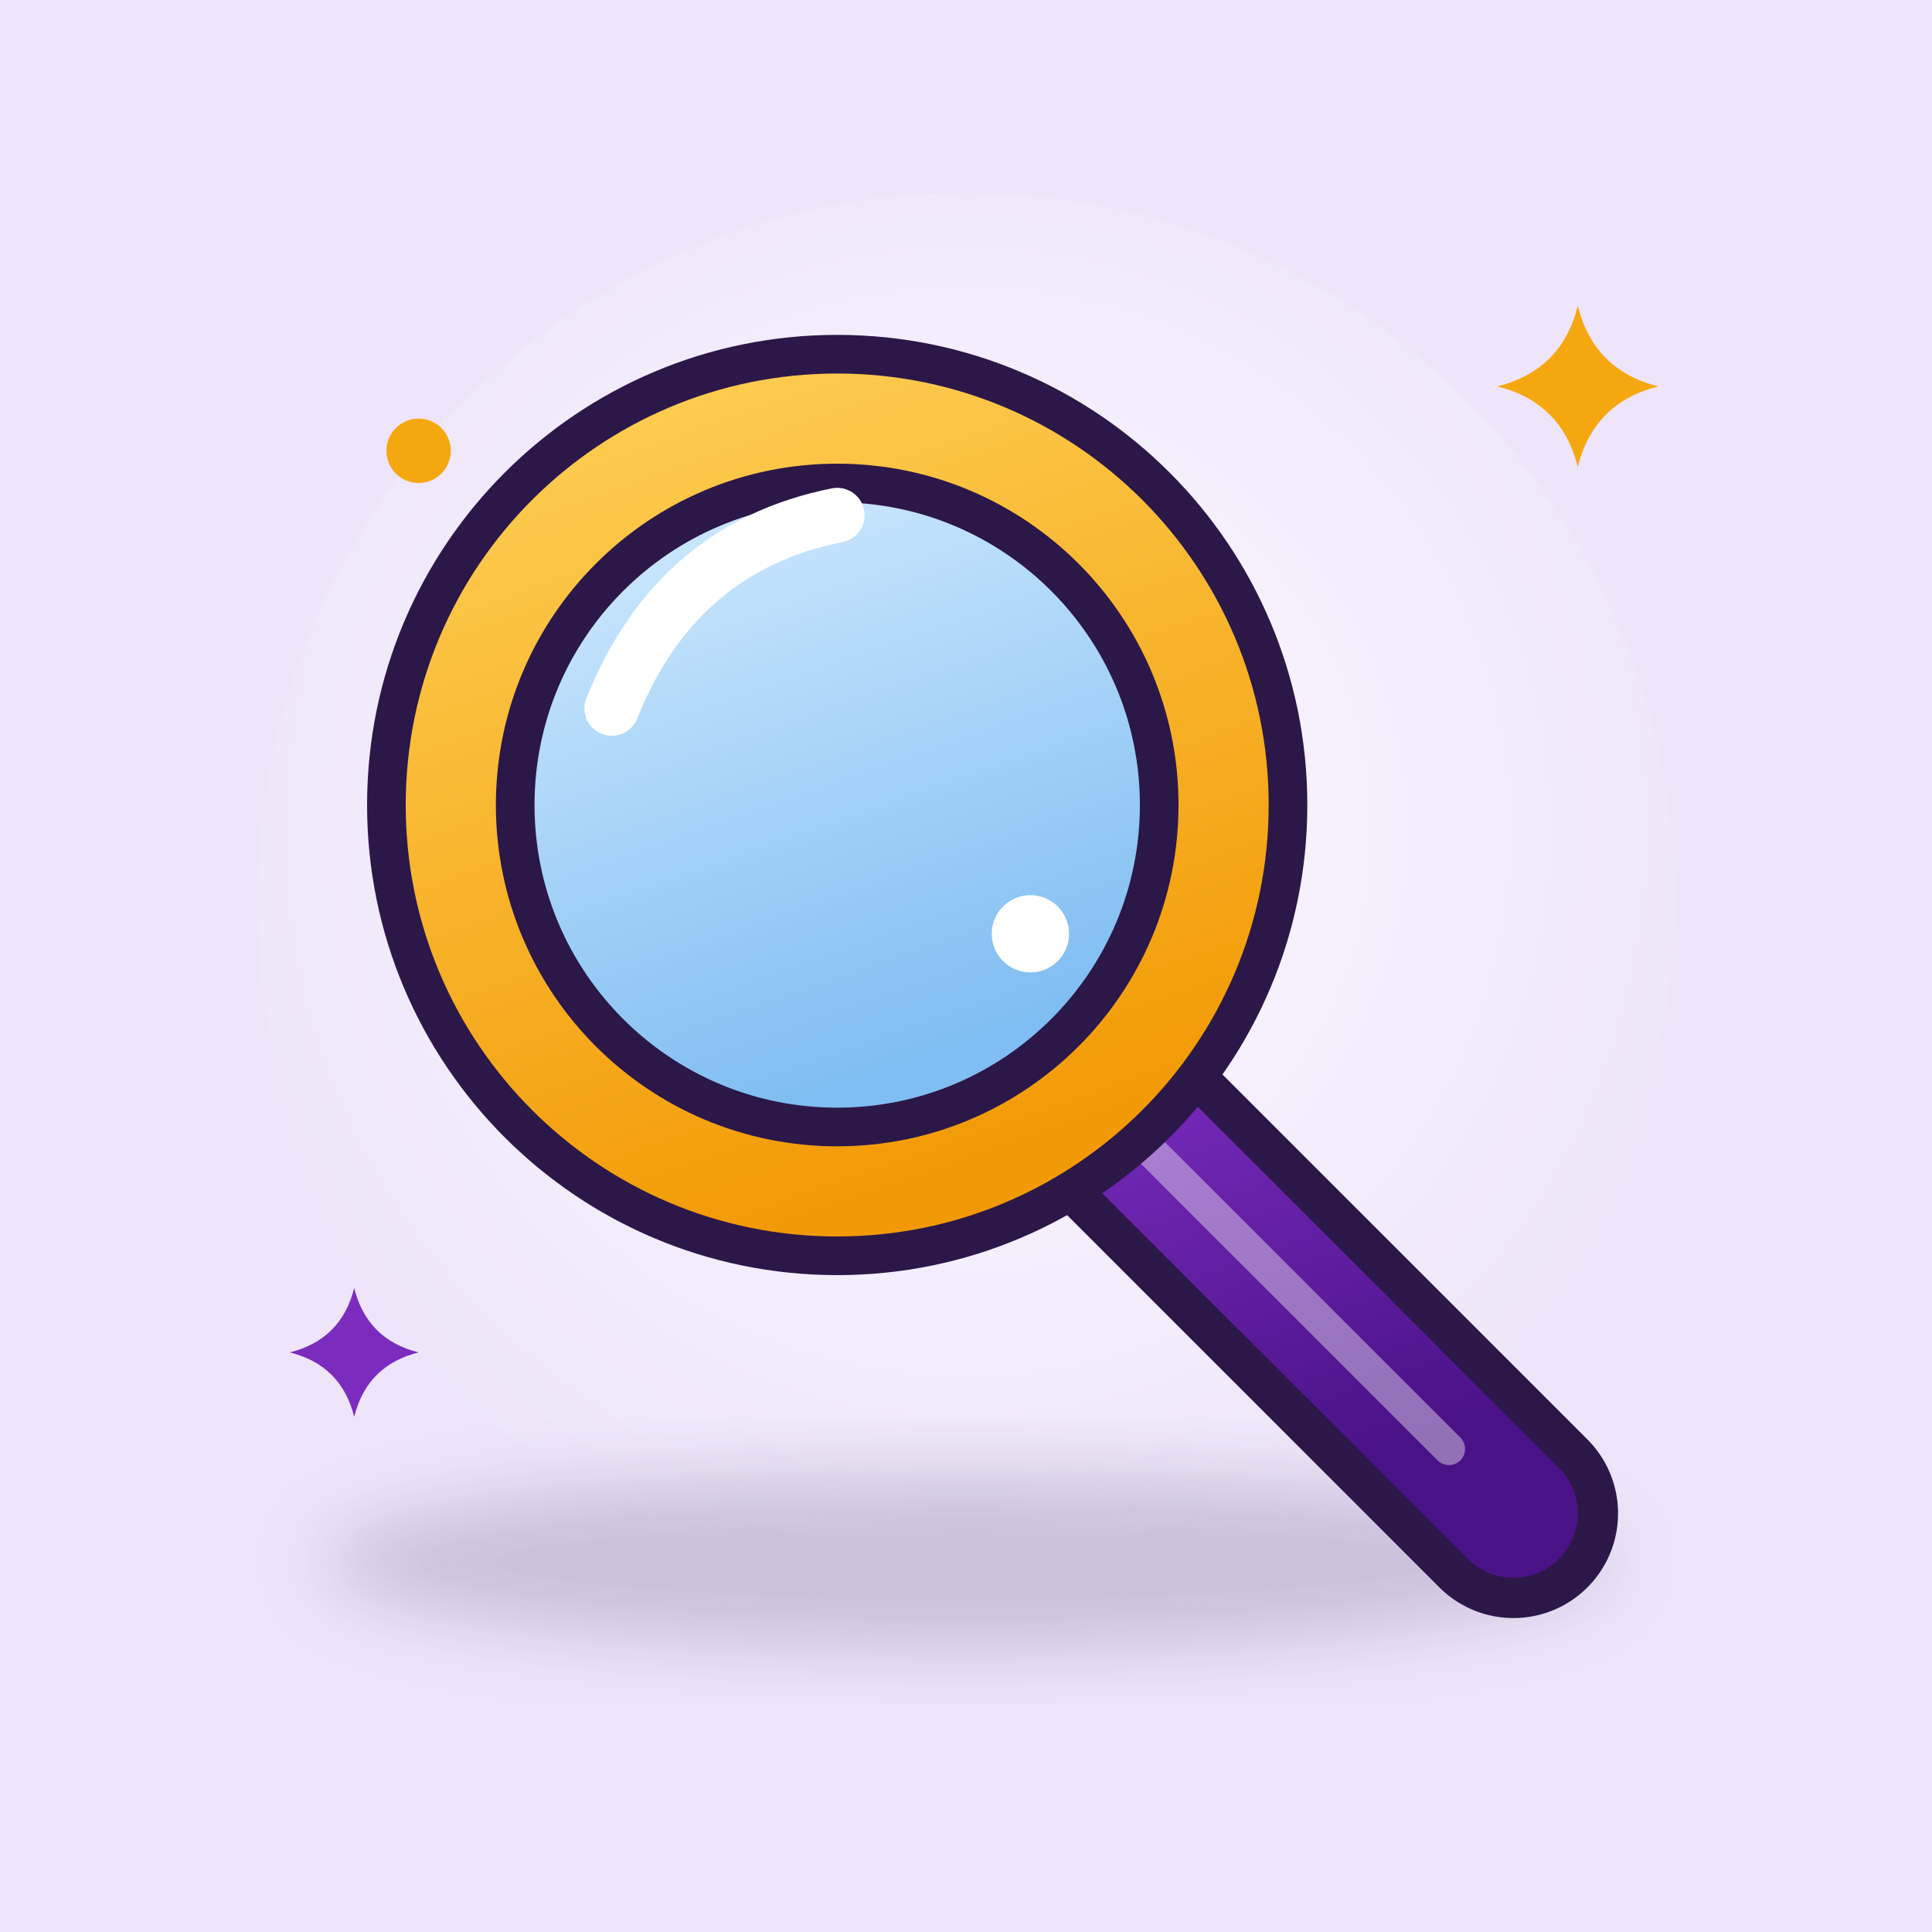
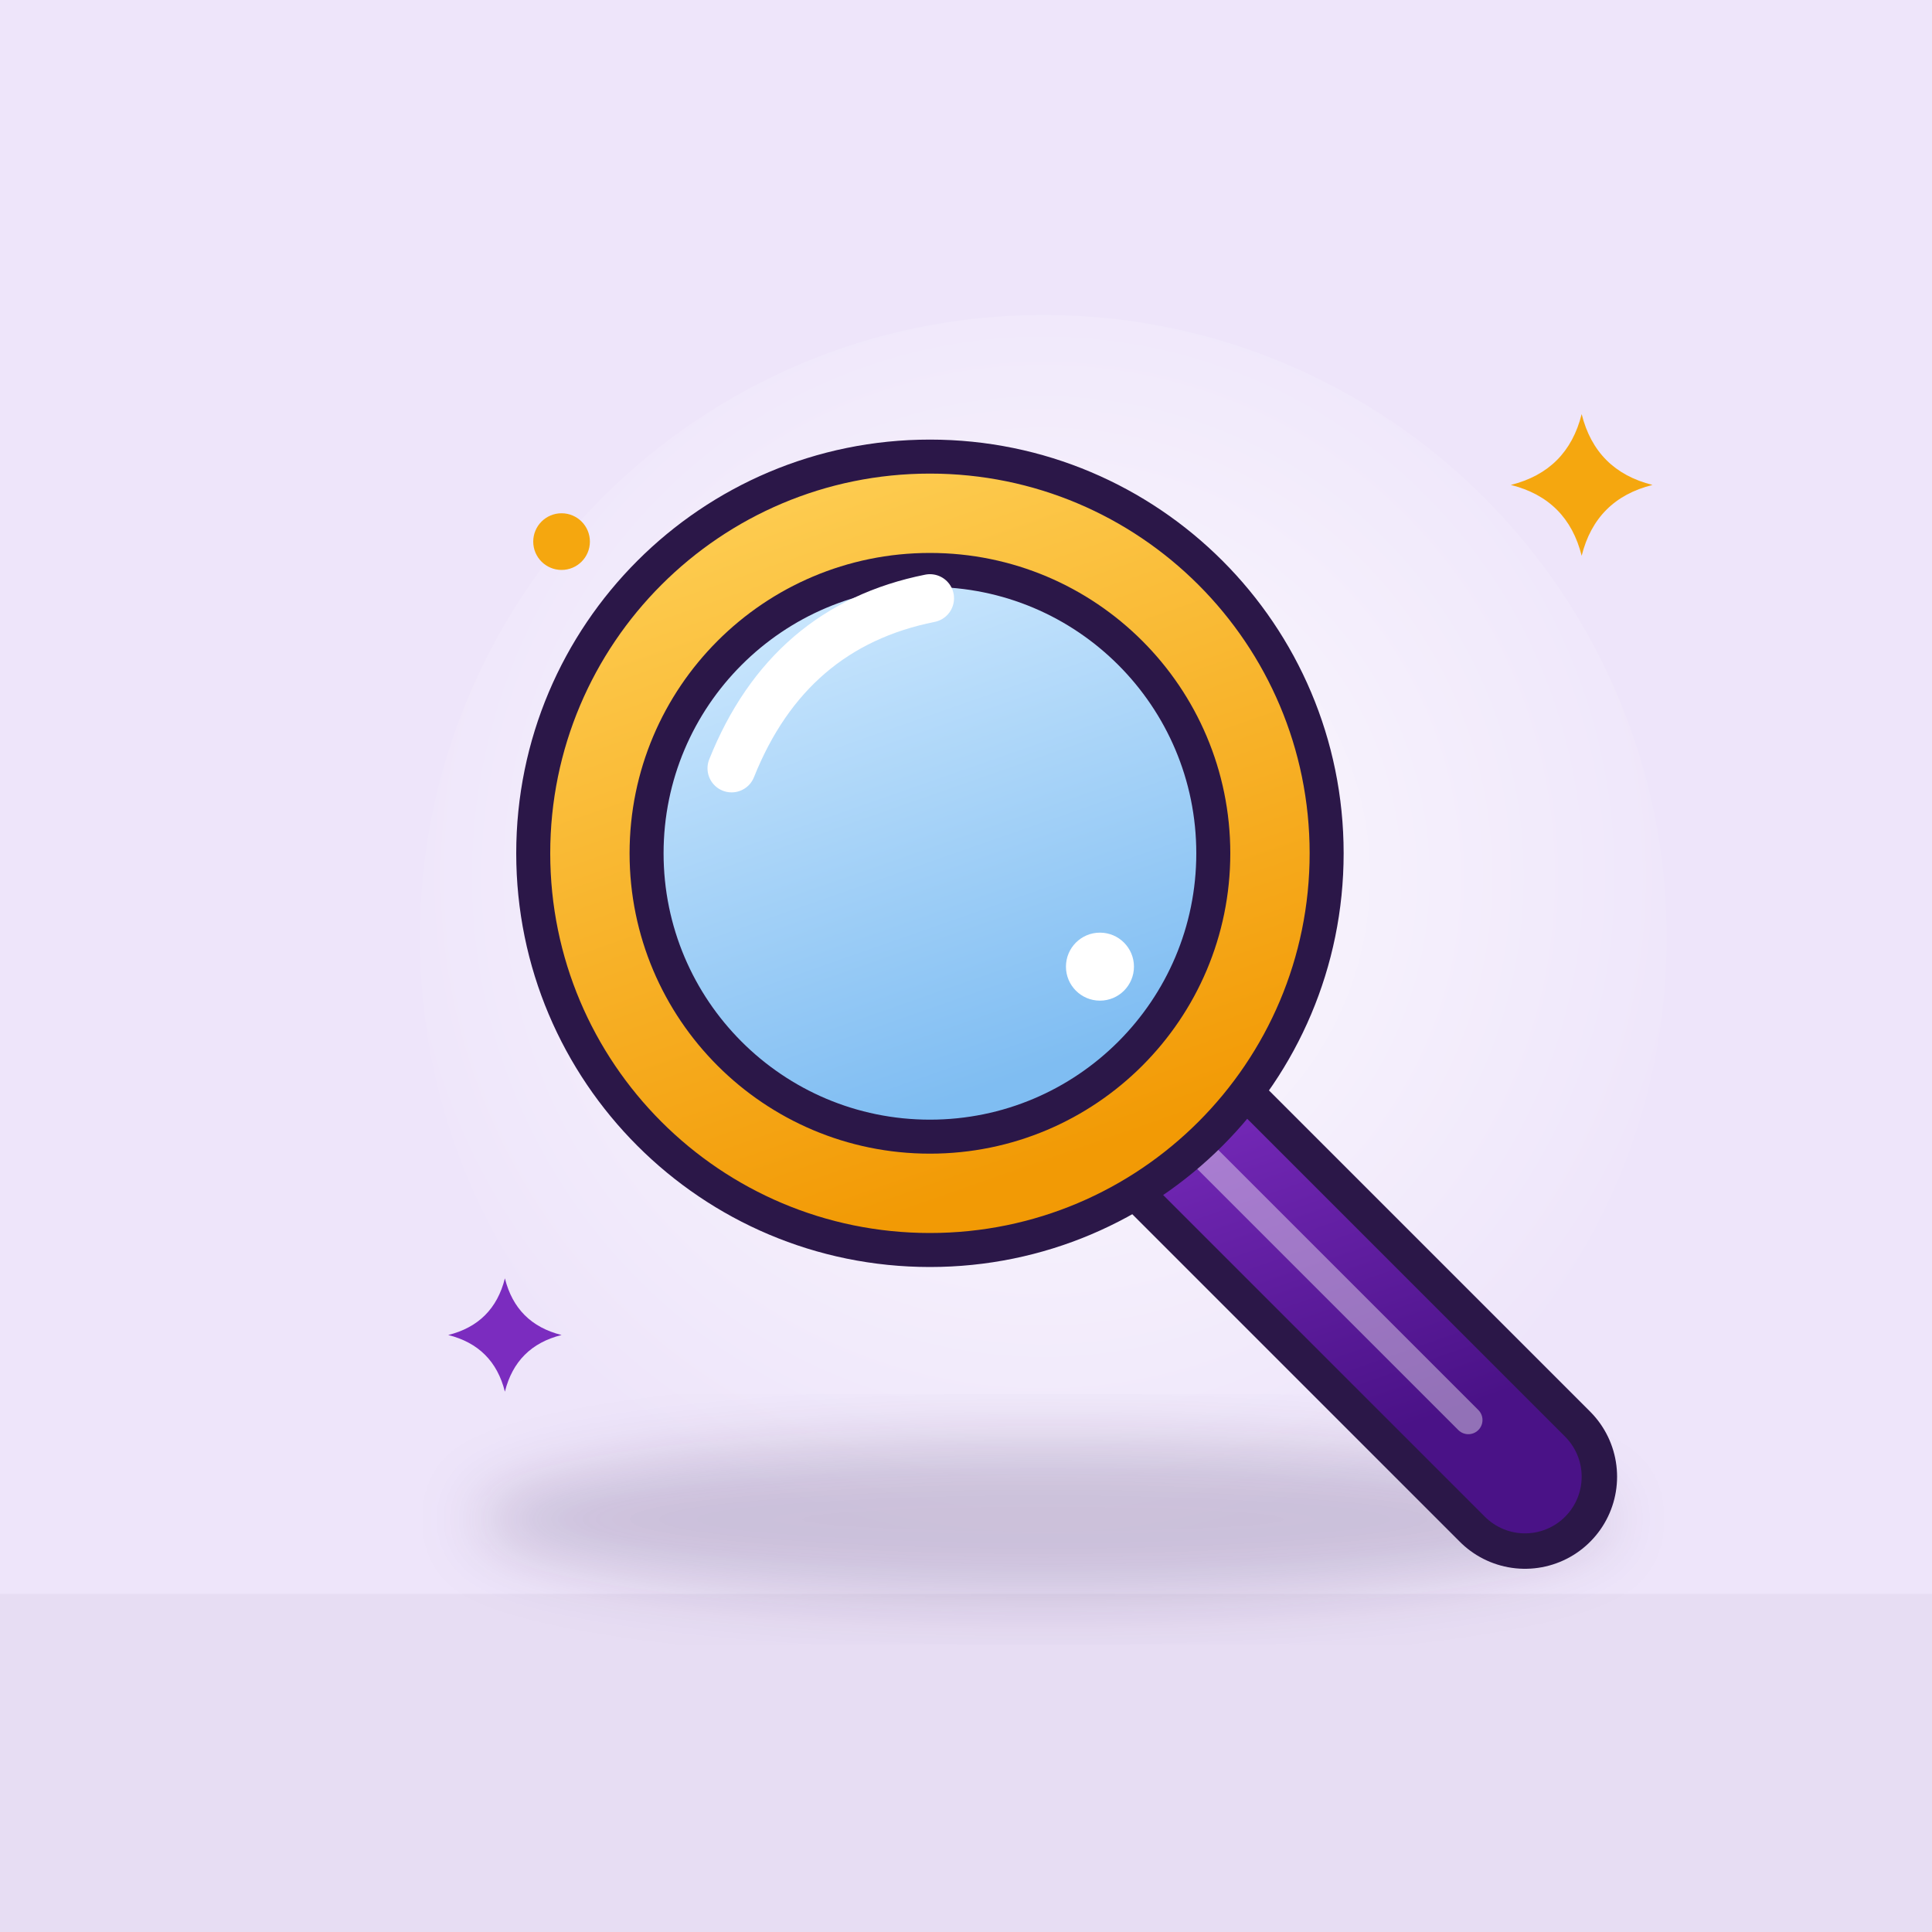
<svg xmlns="http://www.w3.org/2000/svg" viewBox="0 0 120 120" role="img">
  <defs>
    <linearGradient id="pur" x1="0" y1="0" x2="0.35" y2="1">
      <stop offset="0" stop-color="#A35BE8" />
      <stop offset="1" stop-color="#6A1FB5" />
    </linearGradient>
    <linearGradient id="purD" x1="0" y1="0" x2="0.35" y2="1">
      <stop offset="0" stop-color="#7B2CBF" />
      <stop offset="1" stop-color="#4A1287" />
    </linearGradient>
    <linearGradient id="gold" x1="0" y1="0" x2="0.35" y2="1">
      <stop offset="0" stop-color="#FFD45C" />
      <stop offset="1" stop-color="#F29A05" />
    </linearGradient>
    <linearGradient id="goldD" x1="0" y1="0" x2="0.35" y2="1">
      <stop offset="0" stop-color="#F2A20C" />
      <stop offset="1" stop-color="#C97A00" />
    </linearGradient>
    <linearGradient id="slate" x1="0" y1="0" x2="0.35" y2="1">
      <stop offset="0" stop-color="#66737B" />
      <stop offset="1" stop-color="#353F46" />
    </linearGradient>
    <linearGradient id="slateL" x1="0" y1="0" x2="0.35" y2="1">
      <stop offset="0" stop-color="#B8C3CA" />
      <stop offset="1" stop-color="#7F8C94" />
    </linearGradient>
    <linearGradient id="red" x1="0" y1="0" x2="0.35" y2="1">
      <stop offset="0" stop-color="#FF7A66" />
      <stop offset="1" stop-color="#CC3526" />
    </linearGradient>
    <linearGradient id="blue" x1="0" y1="0" x2="0.35" y2="1">
      <stop offset="0" stop-color="#5DB0F5" />
      <stop offset="1" stop-color="#1C64A8" />
    </linearGradient>
    <linearGradient id="green" x1="0" y1="0" x2="0.35" y2="1">
      <stop offset="0" stop-color="#5CC183" />
      <stop offset="1" stop-color="#22794A" />
    </linearGradient>
    <linearGradient id="greenD" x1="0" y1="0" x2="0.35" y2="1">
      <stop offset="0" stop-color="#2F8F57" />
      <stop offset="1" stop-color="#155A33" />
    </linearGradient>
    <linearGradient id="pink" x1="0" y1="0" x2="0.35" y2="1">
      <stop offset="0" stop-color="#FF8FB5" />
      <stop offset="1" stop-color="#D02F6B" />
    </linearGradient>
    <linearGradient id="teal" x1="0" y1="0" x2="0.35" y2="1">
      <stop offset="0" stop-color="#4CC4D2" />
      <stop offset="1" stop-color="#14808E" />
    </linearGradient>
    <linearGradient id="cream" x1="0" y1="0" x2="0.35" y2="1">
      <stop offset="0" stop-color="#FFFFFF" />
      <stop offset="1" stop-color="#E6DEF2" />
    </linearGradient>
    <linearGradient id="brown" x1="0" y1="0" x2="0.35" y2="1">
      <stop offset="0" stop-color="#C68B52" />
      <stop offset="1" stop-color="#7E4F22" />
    </linearGradient>
    <linearGradient id="screen" x1="0" y1="0" x2="0.35" y2="1">
      <stop offset="0" stop-color="#D6EDFF" />
      <stop offset="1" stop-color="#7FBDF2" />
    </linearGradient>
    <linearGradient id="wood" x1="0" y1="0" x2="0.35" y2="1">
      <stop offset="0" stop-color="#E0A869" />
      <stop offset="1" stop-color="#A8692E" />
    </linearGradient>
    <linearGradient id="glow" x1="0" y1="0" x2="0.35" y2="1">
      <stop offset="0" stop-color="#FFF3C4" />
      <stop offset="1" stop-color="#FFD45C" />
    </linearGradient>
    <linearGradient id="skin" x1="0" y1="0" x2="0.35" y2="1">
      <stop offset="0" stop-color="#FFFFFF" />
      <stop offset="1" stop-color="#F1EAF9" />
    </linearGradient>
    <filter id="soft" x="-30%" y="-30%" width="160%" height="160%">
      <feGaussianBlur stdDeviation="2.2" />
    </filter>
    <radialGradient id="halo" cx="0.5" cy="0.45" r="0.55">
      <stop offset="0" stop-color="#FFFFFF" stop-opacity="0.85" />
      <stop offset="1" stop-color="#FFFFFF" stop-opacity="0" />
    </radialGradient>
  </defs>
  <rect width="120" height="120" fill="#EEE5FA" />
-   <circle cx="60" cy="56" r="44" fill="url(#halo)" />
-   <path d="M98 19 Q99 23 103 24 Q99 25 98 29 Q97 25 93 24 Q97 23 98 19 Z" fill="#F5A70F" stroke="none" />
-   <path d="M22 80.0 Q22.8 83.2 26.0 84 Q22.8 84.8 22 88.0 Q21.2 84.8 18.0 84 Q21.2 83.2 22 80.0 Z" fill="#7B2CBF" stroke="none" />
-   <circle cx="26" cy="28" r="2" fill="#F5A70F" opacity="1" stroke="none" />
-   <ellipse cx="60" cy="97" rx="40" ry="5.5" fill="#2B1748" opacity="0.18" filter="url(#soft)" />
-   <g stroke="#2B1748" stroke-width="2.4" stroke-linejoin="round" stroke-linecap="round">
-     <path d="M66 66 L94 94" stroke-width="13" />
-     <path d="M66 66 L94 94" stroke="url(#purD)" stroke-width="8" />
-     <path d="M70 70 L90 90" stroke="#FFFFFF" stroke-width="2" opacity="0.4" />
-     <circle cx="52" cy="50" r="28" fill="url(#gold)" />
-     <circle cx="52" cy="50" r="20" fill="url(#screen)" />
-     <path d="M38 44 Q42 34 52 32" fill="none" stroke="#FFFFFF" stroke-width="3.4" />
-     <circle cx="64" cy="58" r="2.4" fill="#FFFFFF" stroke="none" />
+   <rect x="0" y="99" width="120" height="21" fill="#2B1748" opacity="0.04" />
+   <g transform="translate(12 9) scale(0.88)">
+     <circle cx="60" cy="56" r="44" fill="url(#halo)" />
+     <path d="M98 19 Q99 23 103 24 Q99 25 98 29 Q97 25 93 24 Q97 23 98 19 Z" fill="#F5A70F" stroke="none" />
+     <path d="M22 80.0 Q22.8 83.2 26.0 84 Q22.8 84.8 22 88.0 Q21.2 84.8 18.0 84 Q21.2 83.2 22 80.0 Z" fill="#7B2CBF" stroke="none" />
+     <circle cx="26" cy="28" r="2" fill="#F5A70F" opacity="1" stroke="none" />
+     <ellipse cx="60" cy="97" rx="40" ry="5.5" fill="#2B1748" opacity="0.18" filter="url(#soft)" />
+     <g stroke="#2B1748" stroke-width="2.4" stroke-linejoin="round" stroke-linecap="round">
+       <path d="M66 66 L94 94" stroke-width="13" />
+       <path d="M66 66 L94 94" stroke="url(#purD)" stroke-width="8" />
+       <path d="M70 70 L90 90" stroke="#FFFFFF" stroke-width="2" opacity="0.4" />
+       <circle cx="52" cy="50" r="28" fill="url(#gold)" />
+       <circle cx="52" cy="50" r="20" fill="url(#screen)" />
+       <path d="M38 44 Q42 34 52 32" fill="none" stroke="#FFFFFF" stroke-width="3.4" />
+       <circle cx="64" cy="58" r="2.4" fill="#FFFFFF" stroke="none" />
+     </g>
  </g>
</svg>
